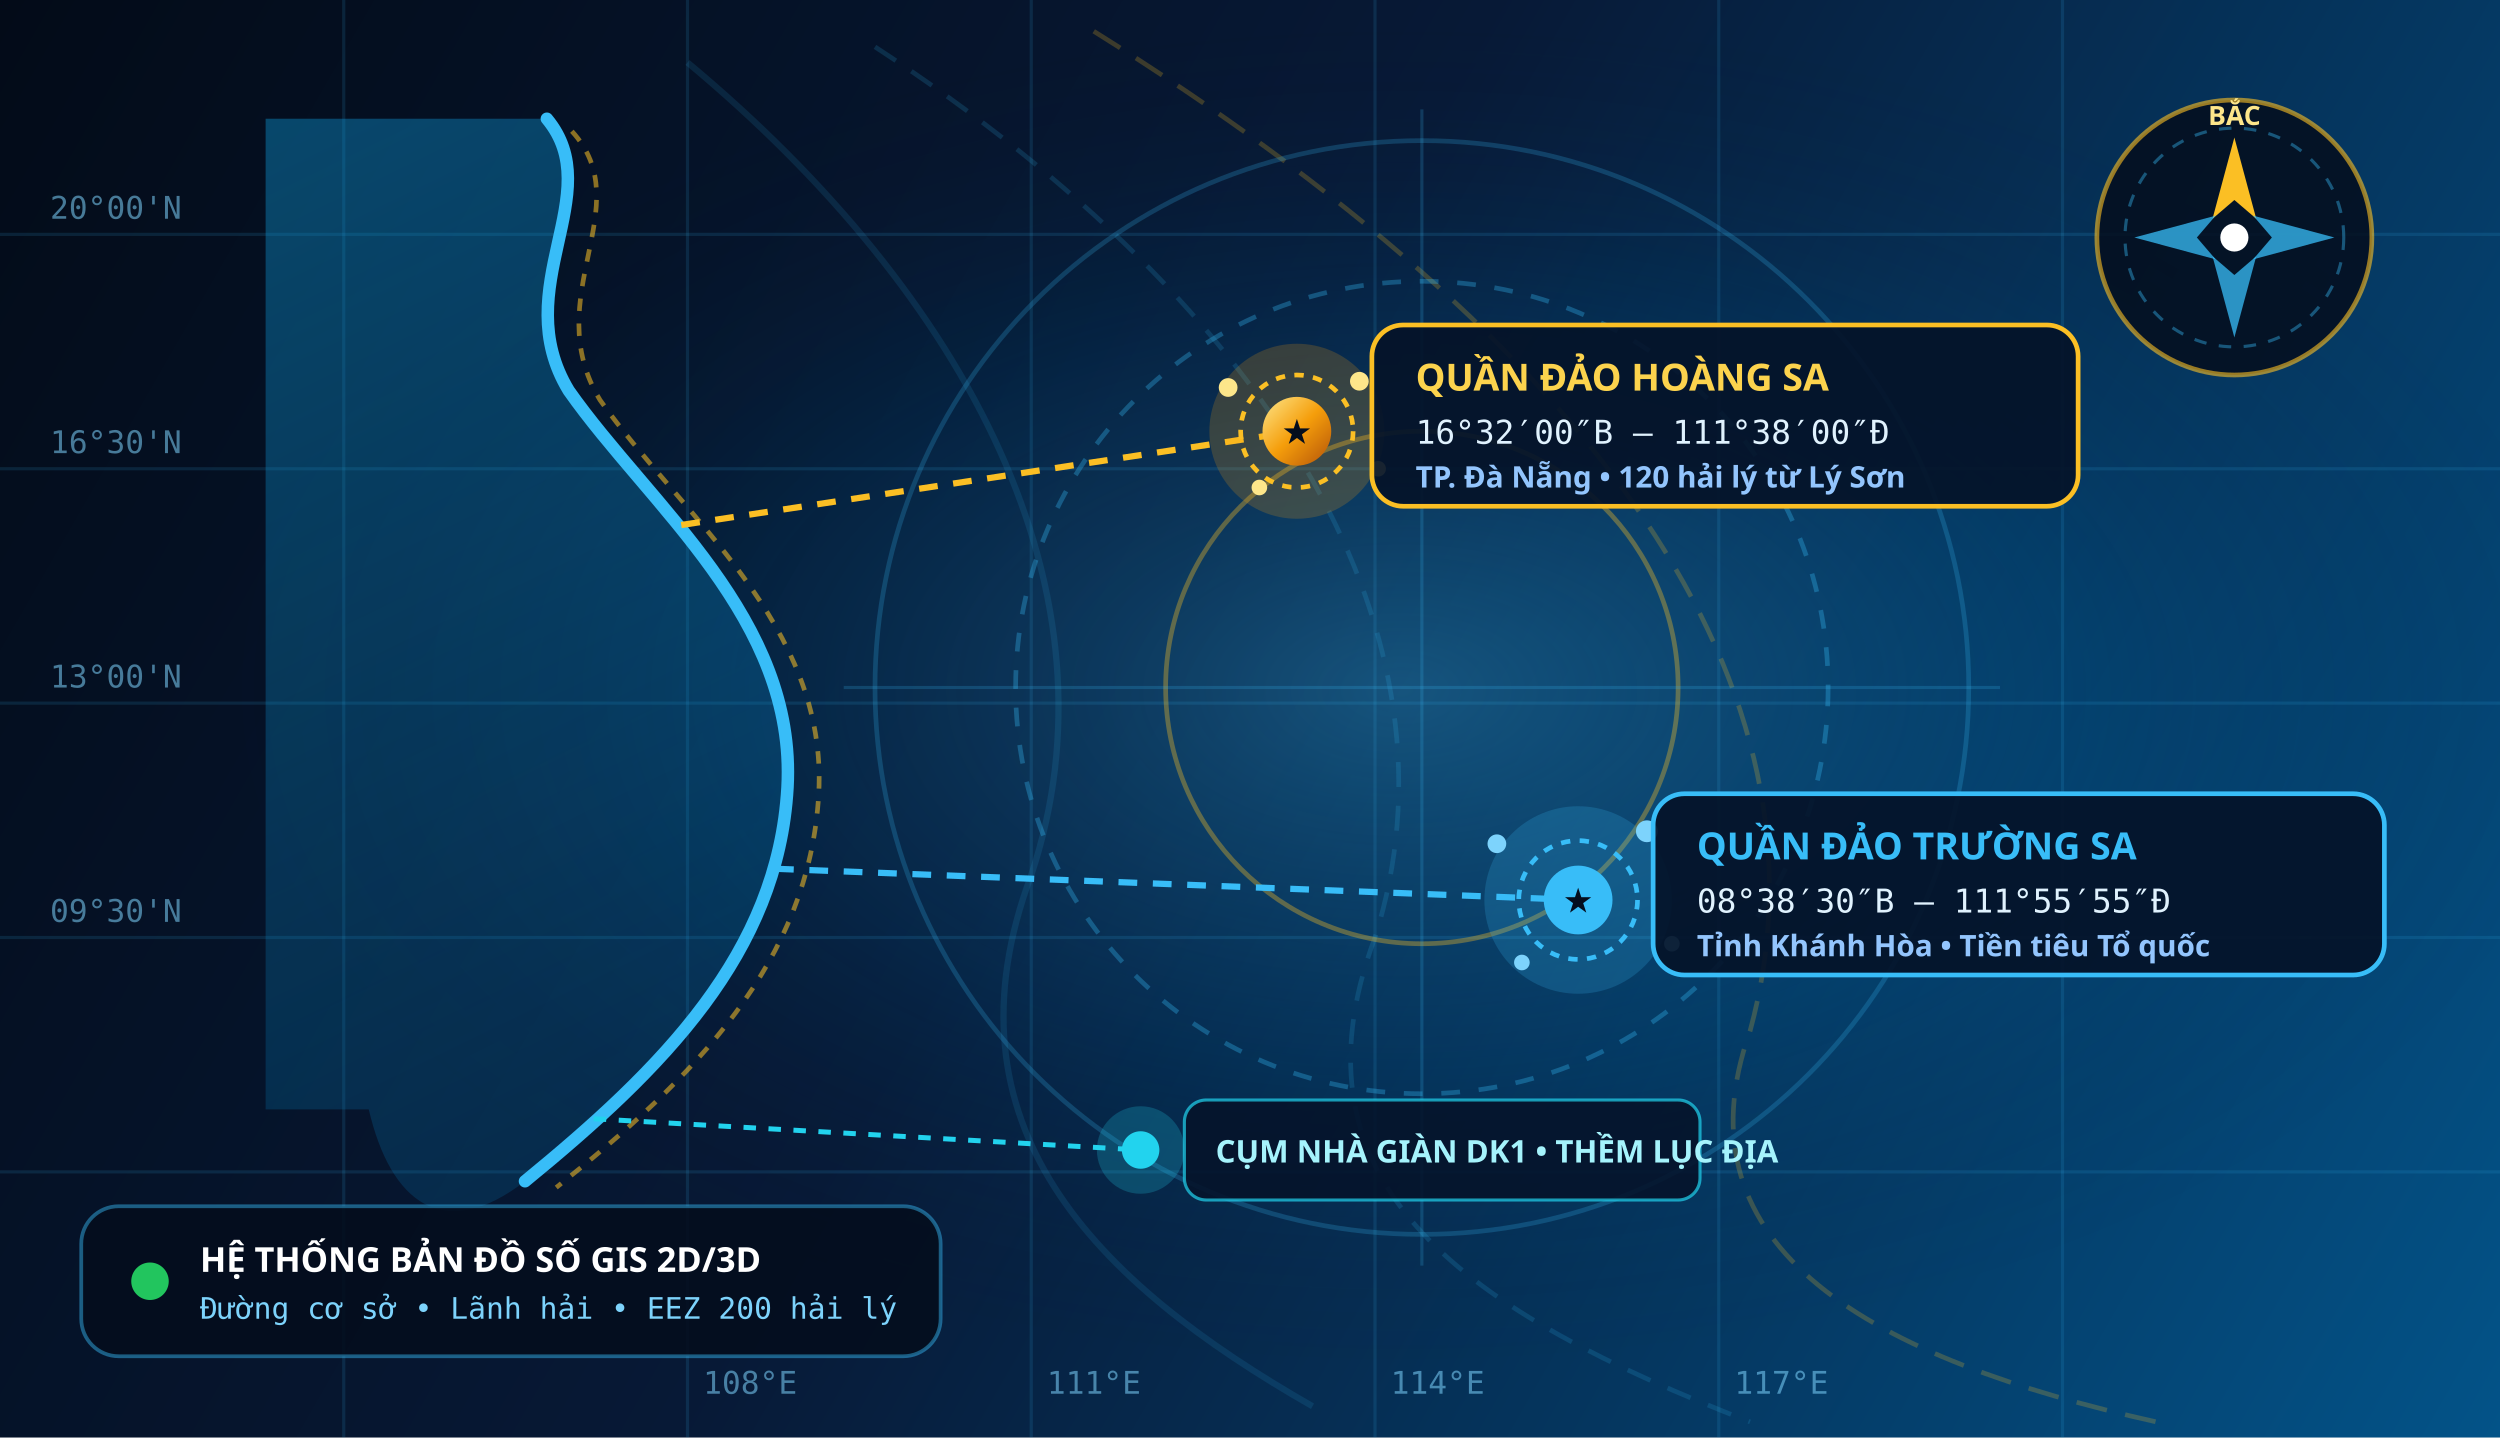
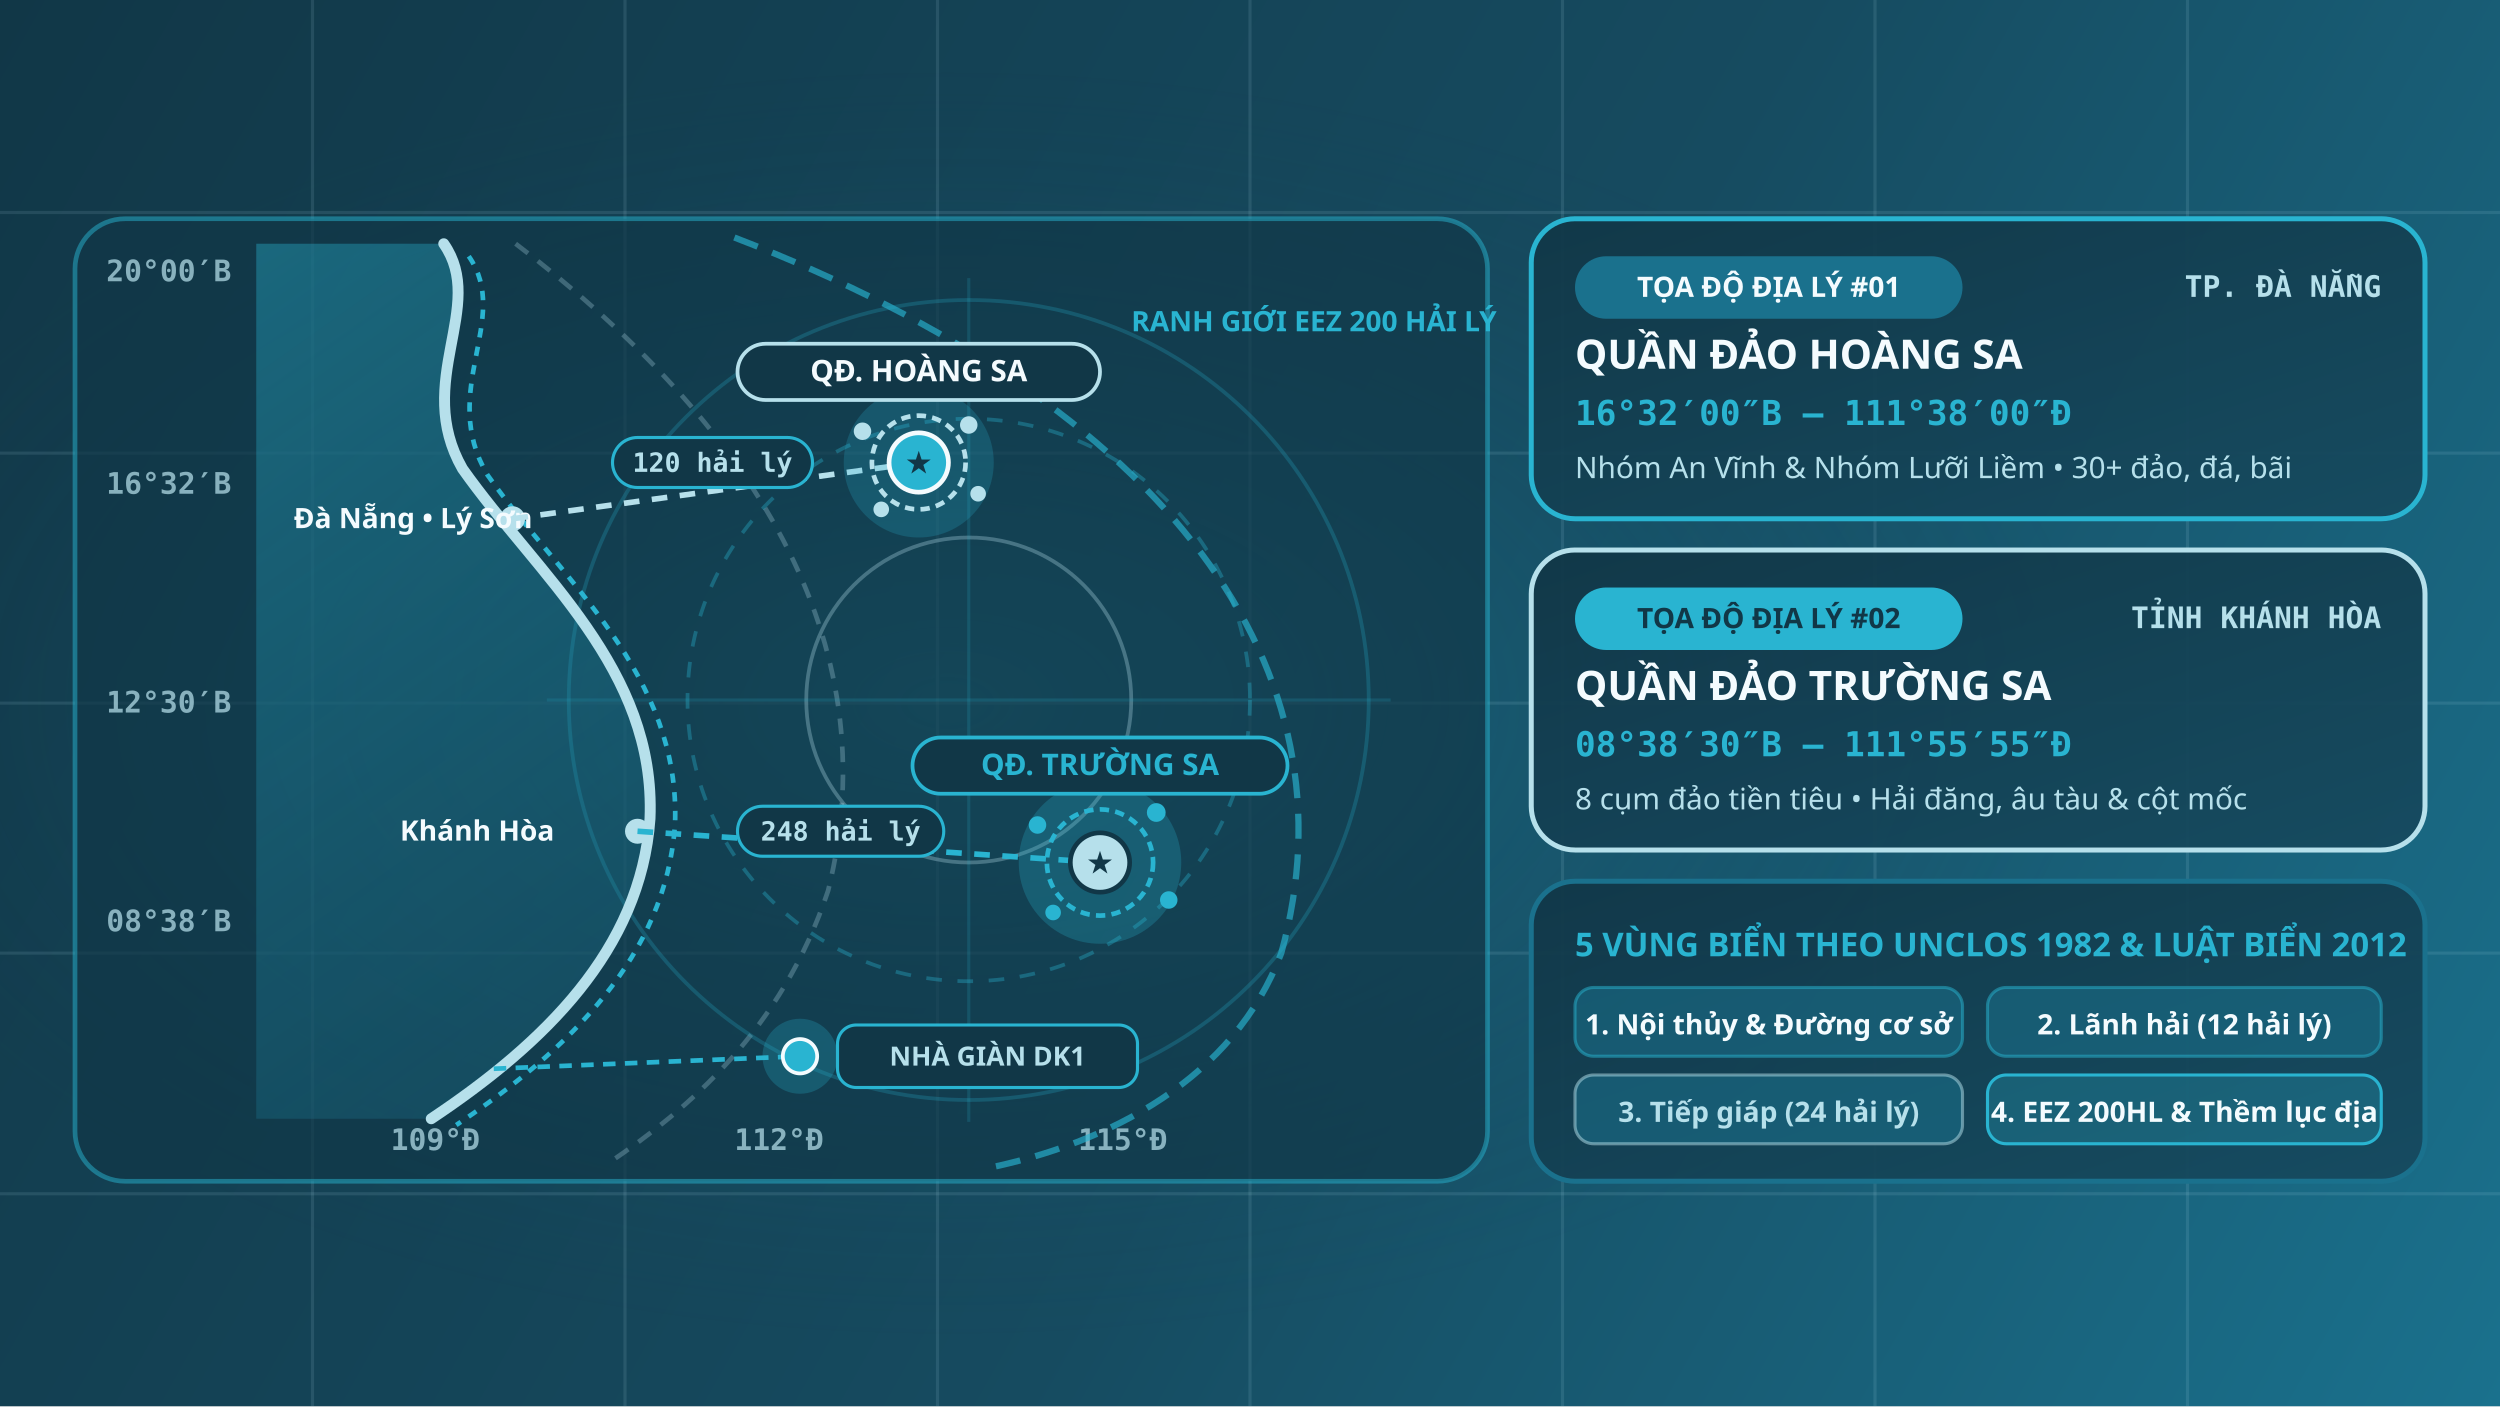
- <svg xmlns="http://www.w3.org/2000/svg" viewBox="0 0 800 460" fill="none">
+ <svg xmlns="http://www.w3.org/2000/svg" viewBox="0 0 800 450" fill="none">
  <defs>
-     <linearGradient id="gisBg" x1="0" y1="0" x2="800" y2="460" gradientUnits="userSpaceOnUse">
-       <stop offset="0%" stop-color="#030B18" />
-       <stop offset="45%" stop-color="#071936" />
-       <stop offset="100%" stop-color="#035388" />
+     <linearGradient id="oceanBg1" x1="0" y1="0" x2="800" y2="450" gradientUnits="userSpaceOnUse">
+       <stop offset="0%" stop-color="#113747" />
+       <stop offset="55%" stop-color="#164B60" />
+       <stop offset="100%" stop-color="#1A718D" />
    </linearGradient>
-     <radialGradient id="sonarPulse" cx="56%" cy="48%" r="48%">
-       <stop offset="0%" stop-color="#38BDF8" stop-opacity="0.32" />
-       <stop offset="55%" stop-color="#0284C7" stop-opacity="0.12" />
-       <stop offset="100%" stop-color="#040D1D" stop-opacity="0" />
+     <radialGradient id="radarGlow1" cx="38%" cy="50%" r="46%">
+       <stop offset="0%" stop-color="#29B4D1" stop-opacity="0.32" />
+       <stop offset="60%" stop-color="#1A718D" stop-opacity="0.14" />
+       <stop offset="100%" stop-color="#113747" stop-opacity="0" />
    </radialGradient>
-     <linearGradient id="goldPin" x1="0" y1="0" x2="1" y2="1">
-       <stop offset="0%" stop-color="#FDE68A" />
-       <stop offset="50%" stop-color="#F59E0B" />
-       <stop offset="100%" stop-color="#B45309" />
+     <linearGradient id="shelfGrad1" x1="40" y1="70" x2="260" y2="380" gradientUnits="userSpaceOnUse">
+       <stop offset="0%" stop-color="#29B4D1" stop-opacity="0.42" />
+       <stop offset="100%" stop-color="#1A718D" stop-opacity="0.2" />
    </linearGradient>
-     <linearGradient id="landFill" x1="80" y1="40" x2="260" y2="410" gradientUnits="userSpaceOnUse">
-       <stop offset="0%" stop-color="#0EA5E9" stop-opacity="0.38" />
-       <stop offset="100%" stop-color="#0284C7" stop-opacity="0.14" />
+     <linearGradient id="cardGrad1" x1="0" y1="0" x2="1" y2="1">
+       <stop offset="0%" stop-color="#113747" stop-opacity="0.95" />
+       <stop offset="100%" stop-color="#164A5F" stop-opacity="0.95" />
    </linearGradient>
  </defs>
-   <rect width="800" height="460" fill="url(#gisBg)" />
-   <rect width="800" height="460" fill="url(#sonarPulse)" />
-   <path d="M220 20 C310 95, 360 190, 330 280 C300 360, 350 410, 420 450" stroke="#38BDF8" stroke-opacity="0.12" stroke-width="2" fill="none" />
-   <path d="M280 15 C410 100, 470 205, 440 300 C410 380, 470 420, 560 455" stroke="#38BDF8" stroke-opacity="0.16" stroke-width="1.5" stroke-dasharray="8 6" fill="none" />
-   <path d="M350 10 C510 110, 590 220, 560 330 C535 400, 600 435, 690 455" stroke="#FBBF24" stroke-opacity="0.22" stroke-width="1.5" stroke-dasharray="10 6" fill="none" />
-   <g stroke="#38BDF8" stroke-opacity="0.13" stroke-width="1">
-     <line x1="0" y1="75" x2="800" y2="75" />
-     <line x1="0" y1="150" x2="800" y2="150" />
+   <rect width="800" height="450" fill="url(#oceanBg1)" />
+   <rect width="800" height="450" fill="url(#radarGlow1)" />
+   <g stroke="#B6E0EB" stroke-opacity="0.12" stroke-width="1">
+     <line x1="0" y1="68" x2="800" y2="68" />
+     <line x1="0" y1="145" x2="800" y2="145" />
    <line x1="0" y1="225" x2="800" y2="225" />
-     <line x1="0" y1="300" x2="800" y2="300" />
-     <line x1="0" y1="375" x2="800" y2="375" />
-     <line x1="110" y1="0" x2="110" y2="460" />
-     <line x1="220" y1="0" x2="220" y2="460" />
-     <line x1="330" y1="0" x2="330" y2="460" />
-     <line x1="440" y1="0" x2="440" y2="460" />
-     <line x1="550" y1="0" x2="550" y2="460" />
-     <line x1="660" y1="0" x2="660" y2="460" />
+     <line x1="0" y1="305" x2="800" y2="305" />
+     <line x1="0" y1="382" x2="800" y2="382" />
+     <line x1="100" y1="0" x2="100" y2="450" />
+     <line x1="200" y1="0" x2="200" y2="450" />
+     <line x1="300" y1="0" x2="300" y2="450" />
+     <line x1="400" y1="0" x2="400" y2="450" />
+     <line x1="500" y1="0" x2="500" y2="450" />
+     <line x1="600" y1="0" x2="600" y2="450" />
+     <line x1="700" y1="0" x2="700" y2="450" />
  </g>
-   <g fill="#7DD3FC" fill-opacity="0.55" font-family="monospace" font-size="10">
-     <text x="16" y="70">20°00'N</text>
-     <text x="16" y="145">16°30'N</text>
-     <text x="16" y="220">13°00'N</text>
-     <text x="16" y="295">09°30'N</text>
-     <text x="225" y="446">108°E</text>
-     <text x="335" y="446">111°E</text>
-     <text x="445" y="446">114°E</text>
-     <text x="555" y="446">117°E</text>
+   <rect x="24" y="70" width="452" height="308" rx="16" fill="#113747" fill-opacity="0.68" stroke="#29B4D1" stroke-opacity="0.5" stroke-width="1.5" />
+   <g fill="#B6E0EB" fill-opacity="0.72" font-family="monospace" font-size="9.5" font-weight="700">
+     <text x="34" y="90">20°00′B</text>
+     <text x="34" y="158">16°32′B</text>
+     <text x="34" y="228">12°30′B</text>
+     <text x="34" y="298">08°38′B</text>
+     <text x="125" y="368">109°Đ</text>
+     <text x="235" y="368">112°Đ</text>
+     <text x="345" y="368">115°Đ</text>
  </g>
-   <g transform="translate(455, 220)">
-     <circle cx="0" cy="0" r="175" stroke="#38BDF8" stroke-opacity="0.22" stroke-width="1.5" />
-     <circle cx="0" cy="0" r="130" stroke="#38BDF8" stroke-opacity="0.32" stroke-width="1.5" stroke-dasharray="6 6" />
-     <circle cx="0" cy="0" r="82" stroke="#FBBF24" stroke-opacity="0.35" stroke-width="1.5" />
-     <line x1="-185" y1="0" x2="185" y2="0" stroke="#38BDF8" stroke-opacity="0.2" stroke-width="1" />
-     <line x1="0" y1="-185" x2="0" y2="185" stroke="#38BDF8" stroke-opacity="0.2" stroke-width="1" />
+   <path d="M165 78 C240 135, 285 205, 265 285 C250 330, 220 355, 195 372" stroke="#B6E0EB" stroke-opacity="0.28" stroke-width="1.5" stroke-dasharray="5 4" fill="none" />
+   <path d="M235 76 C375 130, 435 215, 410 305 C395 345, 355 366, 315 374" stroke="#29B4D1" stroke-opacity="0.65" stroke-width="2" stroke-dasharray="8 5" fill="none" />
+   <text x="362" y="106" fill="#29B4D1" font-family="sans-serif" font-size="9" font-weight="800">RANH GIỚI EEZ 200 HẢI LÝ</text>
+   <g transform="translate(310, 224)">
+     <circle cx="0" cy="0" r="128" stroke="#29B4D1" stroke-opacity="0.24" stroke-width="1.2" />
+     <circle cx="0" cy="0" r="90" stroke="#29B4D1" stroke-opacity="0.35" stroke-width="1.2" stroke-dasharray="5 5" />
+     <circle cx="0" cy="0" r="52" stroke="#B6E0EB" stroke-opacity="0.32" stroke-width="1.2" />
+     <line x1="-135" y1="0" x2="135" y2="0" stroke="#29B4D1" stroke-opacity="0.18" stroke-width="1" />
+     <line x1="0" y1="-135" x2="0" y2="135" stroke="#29B4D1" stroke-opacity="0.18" stroke-width="1" />
  </g>
-   <path d="M85 38 L175 38 C195 62, 162 92, 182 125 C208 162, 255 198, 252 252 C249 305, 212 342, 168 378 C142 398, 125 385, 118 355 L85 355 Z" fill="url(#landFill)" />
-   <path d="M175 38 C195 62, 162 92, 182 125 C208 162, 255 198, 252 252 C249 305, 212 342, 168 378" stroke="#38BDF8" stroke-width="4" stroke-linecap="round" />
-   <path d="M183 42 C205 66, 172 95, 192 128 C218 165, 265 200, 262 254 C259 308, 222 345, 178 380" stroke="#FBBF24" stroke-opacity="0.55" stroke-width="1.5" stroke-dasharray="4 4" fill="none" />
-   <line x1="218" y1="168" x2="415" y2="138" stroke="#FBBF24" stroke-width="2" stroke-dasharray="6 5" />
-   <line x1="248" y1="278" x2="505" y2="288" stroke="#38BDF8" stroke-width="2" stroke-dasharray="6 5" />
-   <line x1="190" y1="358" x2="365" y2="368" stroke="#22D3EE" stroke-width="1.6" stroke-dasharray="4 4" />
-   <g transform="translate(415, 138)">
-     <circle cx="0" cy="0" r="28" fill="#F59E0B" fill-opacity="0.2" />
-     <circle cx="0" cy="0" r="18" stroke="#FBBF24" stroke-width="1.5" stroke-dasharray="3 3" />
-     <circle cx="0" cy="0" r="11" fill="url(#goldPin)" />
-     <text x="0" y="4" text-anchor="middle" fill="#040D1D" font-family="sans-serif" font-size="11" font-weight="900">★</text>
-     <circle cx="-22" cy="-14" r="3" fill="#FDE68A" />
-     <circle cx="-12" cy="18" r="2.5" fill="#FDE68A" />
-     <circle cx="20" cy="-16" r="3" fill="#FDE68A" />
-     <circle cx="26" cy="12" r="2.5" fill="#FDE68A" />
-     <rect x="24" y="-34" width="226" height="58" rx="10" fill="#051329" fill-opacity="0.92" stroke="#FBBF24" stroke-width="1.5" />
-     <text x="38" y="-13" fill="#FCD34D" font-family="sans-serif" font-size="12" font-weight="800">QUẦN ĐẢO HOÀNG SA</text>
-     <text x="38" y="4" fill="#E0F2FE" font-family="monospace" font-size="10.5">16°32′00″B — 111°38′00″Đ</text>
-     <text x="38" y="18" fill="#93C5FD" font-family="sans-serif" font-size="9.5" font-weight="600">TP. Đà Nẵng • 120 hải lý từ Lý Sơn</text>
+   <path d="M82 78 L142 78 C156 98, 132 122, 148 150 C172 184, 210 214, 208 262 C205 304, 174 334, 138 358 L82 358 Z" fill="url(#shelfGrad1)" />
+   <path d="M142 78 C156 98, 132 122, 148 150 C172 184, 210 214, 208 262 C205 304, 174 334, 138 358" stroke="#B6E0EB" stroke-width="3.5" stroke-linecap="round" />
+   <path d="M150 82 C164 102, 140 125, 156 152 C180 186, 218 216, 216 264 C213 306, 182 336, 146 360" stroke="#29B4D1" stroke-width="1.5" stroke-dasharray="3 3" fill="none" />
+   <circle cx="164" cy="166" r="4" fill="#B6E0EB" />
+   <text x="94" y="169" fill="#F4FBFE" font-family="sans-serif" font-size="9" font-weight="700">Đà Nẵng • Lý Sơn</text>
+   <circle cx="204" cy="266" r="4" fill="#B6E0EB" />
+   <text x="128" y="269" fill="#F4FBFE" font-family="sans-serif" font-size="9" font-weight="700">Khánh Hòa</text>
+   <line x1="164" y1="166" x2="294" y2="148" stroke="#B6E0EB" stroke-width="1.8" stroke-dasharray="5 4" />
+   <rect x="196" y="140" width="64" height="16" rx="8" fill="#113747" stroke="#29B4D1" stroke-width="1" />
+   <text x="228" y="151" text-anchor="middle" fill="#B6E0EB" font-family="monospace" font-size="8.5" font-weight="700">120 hải lý</text>
+   <line x1="204" y1="266" x2="352" y2="276" stroke="#29B4D1" stroke-width="1.8" stroke-dasharray="5 4" />
+   <rect x="236" y="258" width="66" height="16" rx="8" fill="#113747" stroke="#29B4D1" stroke-width="1" />
+   <text x="269" y="269" text-anchor="middle" fill="#B6E0EB" font-family="monospace" font-size="8.5" font-weight="700">248 hải lý</text>
+   <line x1="158" y1="342" x2="256" y2="338" stroke="#29B4D1" stroke-width="1.5" stroke-dasharray="4 3" />
+   <g transform="translate(294, 148)">
+     <circle cx="0" cy="0" r="24" fill="#29B4D1" fill-opacity="0.22" />
+     <circle cx="0" cy="0" r="15" stroke="#B6E0EB" stroke-width="1.5" stroke-dasharray="3 2" />
+     <circle cx="0" cy="0" r="9.5" fill="#29B4D1" stroke="#F4FBFE" stroke-width="1.5" />
+     <text x="0" y="3.5" text-anchor="middle" fill="#113747" font-family="sans-serif" font-size="10" font-weight="900">★</text>
+     <circle cx="-18" cy="-10" r="2.8" fill="#B6E0EB" />
+     <circle cx="16" cy="-12" r="2.8" fill="#B6E0EB" />
+     <circle cx="19" cy="10" r="2.5" fill="#B6E0EB" />
+     <circle cx="-12" cy="15" r="2.5" fill="#B6E0EB" />
+     <rect x="-58" y="-38" width="116" height="18" rx="9" fill="#113747" stroke="#B6E0EB" stroke-width="1.2" />
+     <text x="0" y="-26" text-anchor="middle" fill="#F4FBFE" font-family="sans-serif" font-size="9.5" font-weight="800">QĐ. HOÀNG SA</text>
  </g>
-   <g transform="translate(505, 288)">
-     <circle cx="0" cy="0" r="30" fill="#38BDF8" fill-opacity="0.2" />
-     <circle cx="0" cy="0" r="19" stroke="#38BDF8" stroke-width="1.5" stroke-dasharray="3 3" />
-     <circle cx="0" cy="0" r="11" fill="#38BDF8" />
-     <text x="0" y="4" text-anchor="middle" fill="#040D1D" font-family="sans-serif" font-size="11" font-weight="900">★</text>
-     <circle cx="-26" cy="-18" r="3" fill="#7DD3FC" />
-     <circle cx="-18" cy="20" r="2.5" fill="#7DD3FC" />
-     <circle cx="22" cy="-22" r="3.5" fill="#7DD3FC" />
-     <circle cx="30" cy="14" r="2.5" fill="#7DD3FC" />
-     <rect x="24" y="-34" width="234" height="58" rx="10" fill="#051329" fill-opacity="0.92" stroke="#38BDF8" stroke-width="1.5" />
-     <text x="38" y="-13" fill="#38BDF8" font-family="sans-serif" font-size="12" font-weight="800">QUẦN ĐẢO TRƯỜNG SA</text>
-     <text x="38" y="4" fill="#E0F2FE" font-family="monospace" font-size="10.5">08°38′30″B — 111°55′55″Đ</text>
-     <text x="38" y="18" fill="#93C5FD" font-family="sans-serif" font-size="9.5" font-weight="600">Tỉnh Khánh Hòa • Tiền tiêu Tổ quốc</text>
+   <g transform="translate(352, 276)">
+     <circle cx="0" cy="0" r="26" fill="#29B4D1" fill-opacity="0.25" />
+     <circle cx="0" cy="0" r="17" stroke="#29B4D1" stroke-width="1.5" stroke-dasharray="3 2" />
+     <circle cx="0" cy="0" r="9.5" fill="#B6E0EB" stroke="#113747" stroke-width="1.5" />
+     <text x="0" y="3.5" text-anchor="middle" fill="#113747" font-family="sans-serif" font-size="10" font-weight="900">★</text>
+     <circle cx="-20" cy="-12" r="2.8" fill="#29B4D1" />
+     <circle cx="18" cy="-16" r="3" fill="#29B4D1" />
+     <circle cx="22" cy="12" r="2.8" fill="#29B4D1" />
+     <circle cx="-15" cy="16" r="2.5" fill="#29B4D1" />
+     <rect x="-60" y="-40" width="120" height="18" rx="9" fill="#113747" stroke="#29B4D1" stroke-width="1.2" />
+     <text x="0" y="-28" text-anchor="middle" fill="#29B4D1" font-family="sans-serif" font-size="9.5" font-weight="800">QĐ. TRƯỜNG SA</text>
  </g>
-   <g transform="translate(365, 368)">
-     <circle cx="0" cy="0" r="14" fill="#22D3EE" fill-opacity="0.22" />
-     <circle cx="0" cy="0" r="6" fill="#22D3EE" />
-     <rect x="14" y="-16" width="165" height="32" rx="7" fill="#051329" fill-opacity="0.88" stroke="#22D3EE" stroke-opacity="0.7" />
-     <text x="24" y="4" fill="#A5F3FC" font-family="sans-serif" font-size="10" font-weight="700">CỤM NHÀ GIÀN DK1 • THỀM LỤC ĐỊA</text>
+   <g transform="translate(256, 338)">
+     <circle cx="0" cy="0" r="12" fill="#29B4D1" fill-opacity="0.25" />
+     <circle cx="0" cy="0" r="5.5" fill="#29B4D1" stroke="#F4FBFE" stroke-width="1.2" />
+     <rect x="12" y="-10" width="96" height="20" rx="6" fill="#113747" stroke="#29B4D1" stroke-width="1" />
+     <text x="60" y="3" text-anchor="middle" fill="#B6E0EB" font-family="sans-serif" font-size="8.5" font-weight="800">NHÀ GIÀN DK1</text>
  </g>
-   <g transform="translate(715, 76)">
-     <circle cx="0" cy="0" r="44" fill="#040D1D" fill-opacity="0.85" stroke="#FBBF24" stroke-opacity="0.6" stroke-width="1.5" />
-     <circle cx="0" cy="0" r="35" stroke="#38BDF8" stroke-opacity="0.4" stroke-width="1" stroke-dasharray="4 4" />
-     <polygon points="0,-32 7,-6 0,-12 -7,-6" fill="#FBBF24" />
-     <polygon points="0,32 7,6 0,12 -7,6" fill="#38BDF8" opacity="0.75" />
-     <polygon points="-32,0 -6,-7 -12,0 -6,7" fill="#38BDF8" opacity="0.75" />
-     <polygon points="32,0 6,-7 12,0 6,7" fill="#38BDF8" opacity="0.75" />
-     <circle cx="0" cy="0" r="4.5" fill="#FFFFFF" />
-     <text x="0" y="-36" text-anchor="middle" fill="#FDE68A" font-family="sans-serif" font-size="8.5" font-weight="800">BẮC</text>
+   <g transform="translate(490, 70)">
+     <rect width="286" height="96" rx="14" fill="url(#cardGrad1)" stroke="#29B4D1" stroke-width="1.6" />
+     <rect x="14" y="12" width="124" height="20" rx="10" fill="#1A718D" />
+     <text x="76" y="25" text-anchor="middle" fill="#F4FBFE" font-family="sans-serif" font-size="9" font-weight="800">TỌA ĐỘ ĐỊA LÝ #01</text>
+     <text x="272" y="25" text-anchor="end" fill="#B6E0EB" font-family="monospace" font-size="9.5" font-weight="700">TP. ĐÀ NẴNG</text>
+     <text x="14" y="48" fill="#F4FBFE" font-family="sans-serif" font-size="13" font-weight="800">QUẦN ĐẢO HOÀNG SA</text>
+     <text x="14" y="66" fill="#29B4D1" font-family="monospace" font-size="11" font-weight="700">16°32′00″B — 111°38′00″Đ</text>
+     <text x="14" y="83" fill="#B6E0EB" font-family="sans-serif" font-size="9.5">Nhóm An Vĩnh &amp; Nhóm Lưỡi Liềm • 30+ đảo, đá, bãi</text>
  </g>
-   <g transform="translate(26, 386)">
-     <rect width="275" height="48" rx="12" fill="#040D1D" fill-opacity="0.88" stroke="#38BDF8" stroke-opacity="0.45" stroke-width="1.2" />
-     <circle cx="22" cy="24" r="6" fill="#22C55E" />
-     <text x="38" y="21" fill="#FFFFFF" font-family="sans-serif" font-size="11" font-weight="800">HỆ THỐNG BẢN ĐỒ SỐ GIS 2D/3D</text>
-     <text x="38" y="36" fill="#7DD3FC" font-family="monospace" font-size="9.5">Đường cơ sở • Lãnh hải • EEZ 200 hải lý</text>
+   <g transform="translate(490, 176)">
+     <rect width="286" height="96" rx="14" fill="url(#cardGrad1)" stroke="#B6E0EB" stroke-width="1.6" />
+     <rect x="14" y="12" width="124" height="20" rx="10" fill="#29B4D1" />
+     <text x="76" y="25" text-anchor="middle" fill="#113747" font-family="sans-serif" font-size="9" font-weight="900">TỌA ĐỘ ĐỊA LÝ #02</text>
+     <text x="272" y="25" text-anchor="end" fill="#B6E0EB" font-family="monospace" font-size="9.5" font-weight="700">TỈNH KHÁNH HÒA</text>
+     <text x="14" y="48" fill="#F4FBFE" font-family="sans-serif" font-size="13" font-weight="800">QUẦN ĐẢO TRƯỜNG SA</text>
+     <text x="14" y="66" fill="#29B4D1" font-family="monospace" font-size="11" font-weight="700">08°38′30″B — 111°55′55″Đ</text>
+     <text x="14" y="83" fill="#B6E0EB" font-family="sans-serif" font-size="9.5">8 cụm đảo tiền tiêu • Hải đăng, âu tàu &amp; cột mốc</text>
+   </g>
+   <g transform="translate(490, 282)">
+     <rect width="286" height="96" rx="14" fill="url(#cardGrad1)" stroke="#1A718D" stroke-width="1.6" />
+     <text x="14" y="24" fill="#29B4D1" font-family="sans-serif" font-size="10.5" font-weight="800">5 VÙNG BIỂN THEO UNCLOS 1982 &amp; LUẬT BIỂN 2012</text>
+     <rect x="14" y="34" width="124" height="22" rx="6" fill="#1A718D" fill-opacity="0.55" stroke="#29B4D1" stroke-opacity="0.5" />
+     <text x="76" y="49" text-anchor="middle" fill="#F4FBFE" font-family="sans-serif" font-size="9" font-weight="700">1. Nội thủy &amp; Đường cơ sở</text>
+     <rect x="146" y="34" width="126" height="22" rx="6" fill="#1A718D" fill-opacity="0.55" stroke="#29B4D1" stroke-opacity="0.5" />
+     <text x="209" y="49" text-anchor="middle" fill="#F4FBFE" font-family="sans-serif" font-size="9" font-weight="700">2. Lãnh hải (12 hải lý)</text>
+     <rect x="14" y="62" width="124" height="22" rx="6" fill="#1A718D" fill-opacity="0.55" stroke="#B6E0EB" stroke-opacity="0.5" />
+     <text x="76" y="77" text-anchor="middle" fill="#B6E0EB" font-family="sans-serif" font-size="9" font-weight="700">3. Tiếp giáp (24 hải lý)</text>
+     <rect x="146" y="62" width="126" height="22" rx="6" fill="#29B4D1" fill-opacity="0.25" stroke="#29B4D1" />
+     <text x="209" y="77" text-anchor="middle" fill="#F4FBFE" font-family="sans-serif" font-size="9" font-weight="800">4. EEZ 200HL &amp; Thềm lục địa</text>
  </g>
</svg>
